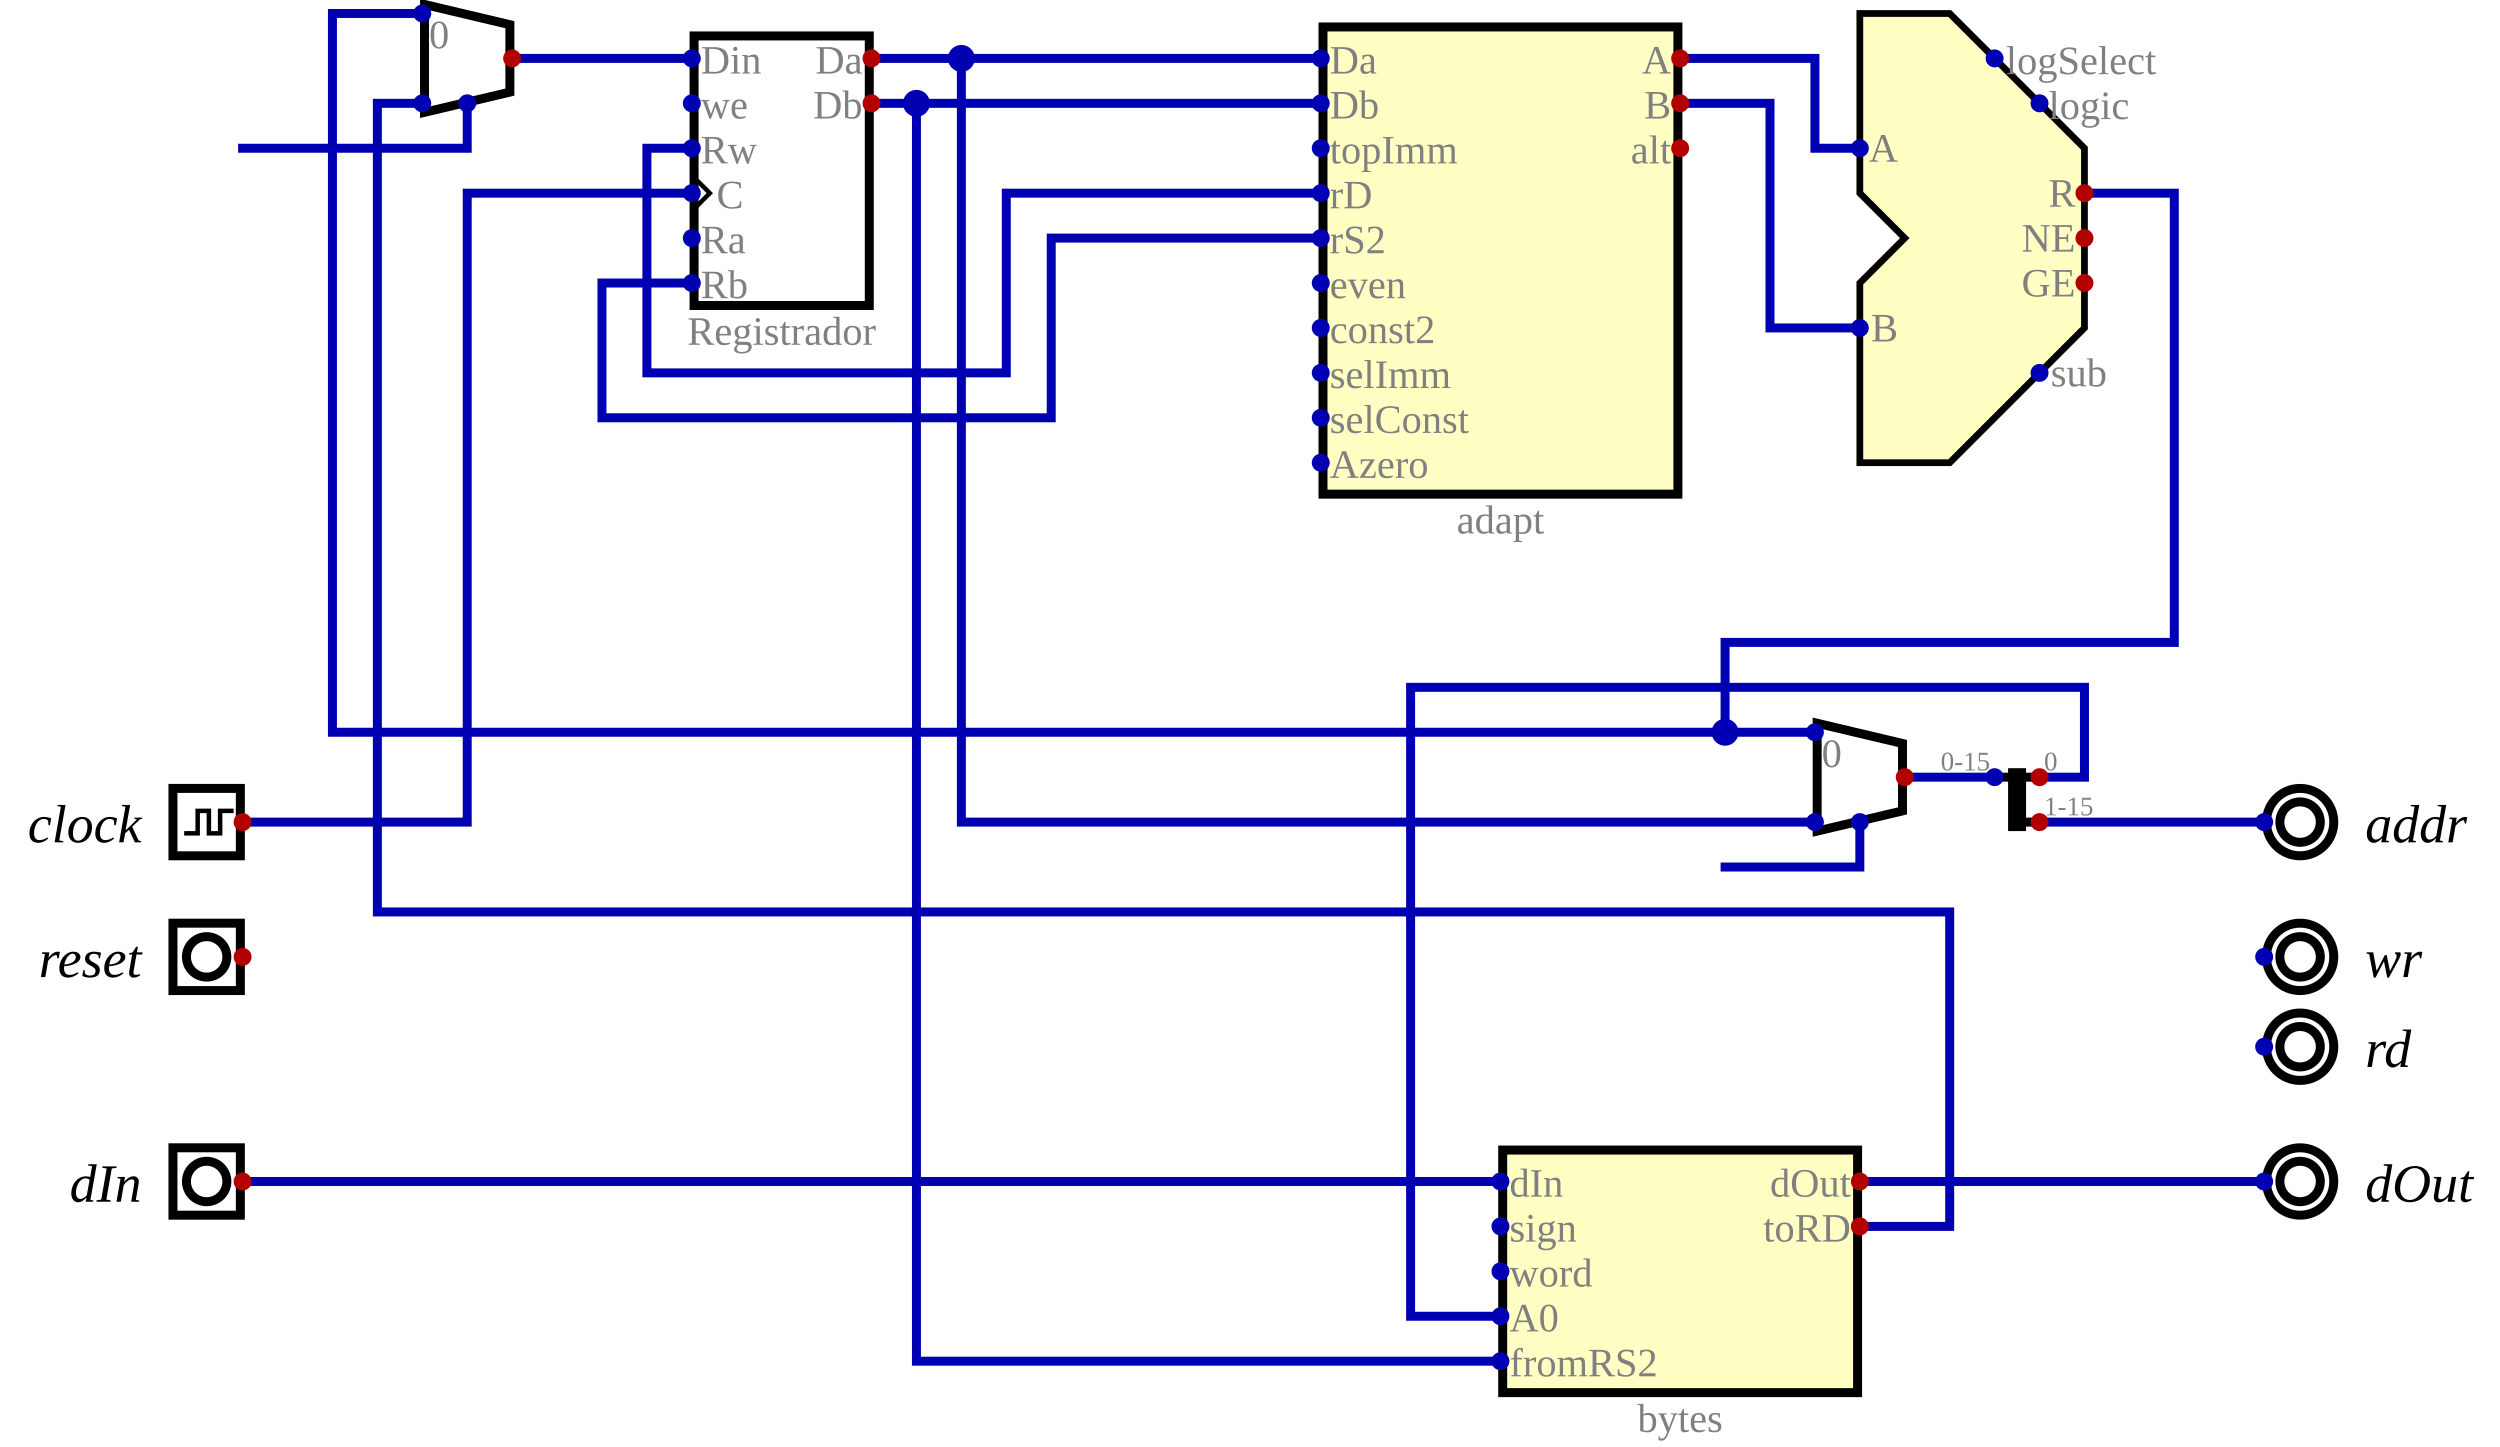
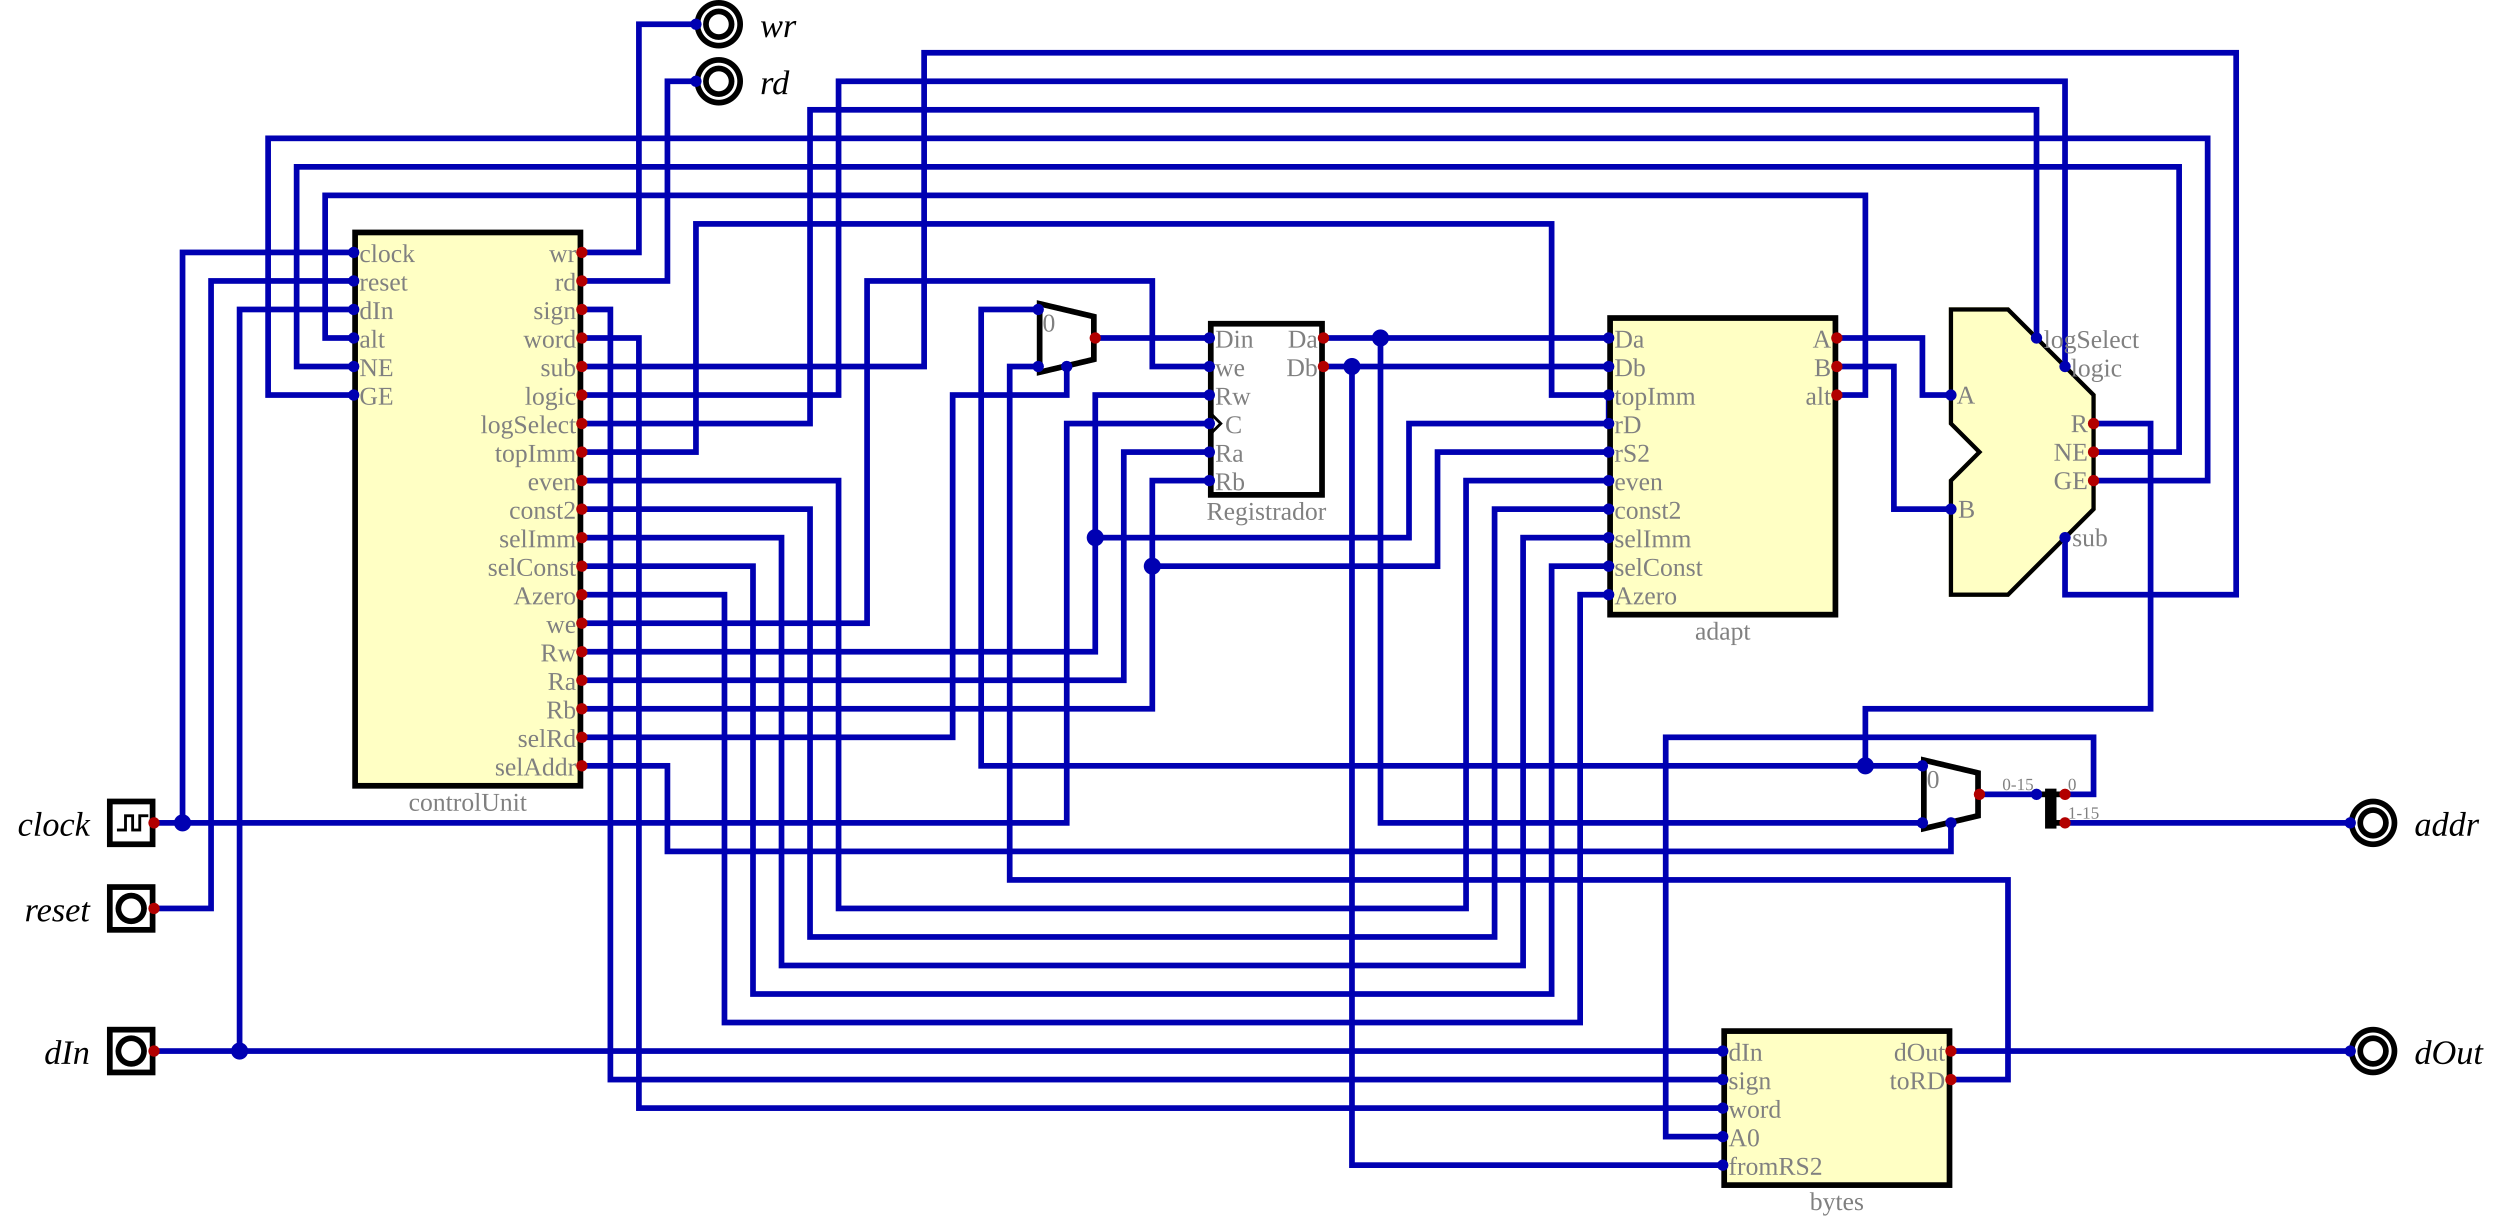
- <svg xmlns="http://www.w3.org/2000/svg" width="166.95mm" height="96.6mm" viewBox="172 -206 1113 644">
+ <svg xmlns="http://www.w3.org/2000/svg" width="262.95mm" height="128.25mm" viewBox="-368 -417 1753 855">
  <g stroke-linecap="square">
-     <path d="M 1080,160 L 1180,160" stroke="#0000b2" stroke-width="4.0" fill="none" />
-     <path d="M 600,-180 L 600,160 L 980,160" stroke="#0000b2" stroke-width="4.0" fill="none" />
-     <path d="M 280,160 L 380,160 L 380,-120 L 480,-120" stroke="#0000b2" stroke-width="4.0" fill="none" />
-     <path d="M 1000,320 L 1180,320" stroke="#0000b2" stroke-width="4.0" fill="none" />
-     <path d="M 280,320 L 840,320" stroke="#0000b2" stroke-width="4.0" fill="none" />
-     <path d="M 280,-140 L 380,-140 L 380,-160" stroke="#0000b2" stroke-width="4.0" fill="none" />
+     <path d="M 1000,320 L 1280,320" stroke="#0000b2" stroke-width="4.0" fill="none" />
+     <path d="M -260,320 L -200,320 L 840,320" stroke="#0000b2" stroke-width="4.0" fill="none" />
+     <path d="M 40,0 L 140,0 L 140,300 L 740,300 L 740,0 L 760,0" stroke="#0000b2" stroke-width="4.0" fill="none" />
+     <path d="M 1080,-40 L 1080,0 L 1200,0 L 1200,-380 L 280,-380 L 280,-160 L 40,-160" stroke="#0000b2" stroke-width="4.0" fill="none" />
+     <path d="M -200,320 L -200,-200 L -120,-200" stroke="#0000b2" stroke-width="4.0" fill="none" />
+     <path d="M 40,-200 L 60,-200 L 60,340 L 840,340" stroke="#0000b2" stroke-width="4.0" fill="none" />
+     <path d="M 920,-140 L 940,-140 L 940,-280 L -140,-280 L -140,-180 L -120,-180" stroke="#0000b2" stroke-width="4.0" fill="none" />
+     <path d="M 40,-140 L 220,-140 L 220,-360 L 1080,-360 L 1080,-160" stroke="#0000b2" stroke-width="4.0" fill="none" />
    <path d="M 1080,140 L 1100,140 L 1100,100 L 800,100 L 800,380 L 840,380" stroke="#0000b2" stroke-width="4.0" fill="none" />
    <path d="M 1020,140 L 1060,140" stroke="#0000b2" stroke-width="4.0" fill="none" />
+     <path d="M 1100,-80 L 1180,-80 L 1180,-320 L -180,-320 L -180,-140 L -120,-140" stroke="#0000b2" stroke-width="4.0" fill="none" />
+     <path d="M 40,-80 L 220,-80 L 220,220 L 660,220 L 660,-80 L 760,-80" stroke="#0000b2" stroke-width="4.0" fill="none" />
    <path d="M 580,-160 L 580,400 L 840,400" stroke="#0000b2" stroke-width="4.0" fill="none" />
    <path d="M 940,120 L 940,80 L 1140,80 L 1140,-120 L 1100,-120" stroke="#0000b2" stroke-width="4.0" fill="none" />
+     <path d="M 40,80 L 440,80 L 440,-20" stroke="#0000b2" stroke-width="4.0" fill="none" />
+     <path d="M 40,-20 L 160,-20 L 160,280 L 720,280 L 720,-20 L 760,-20" stroke="#0000b2" stroke-width="4.0" fill="none" />
+     <path d="M 40,20 L 240,20 L 240,-220 L 440,-220 L 440,-160 L 480,-160" stroke="#0000b2" stroke-width="4.0" fill="none" />
+     <path d="M 40,-220 L 100,-220 L 100,-360 L 120,-360" stroke="#0000b2" stroke-width="4.0" fill="none" />
+     <path d="M -260,220 L -220,220 L -220,-220 L -120,-220" stroke="#0000b2" stroke-width="4.0" fill="none" />
+     <path d="M 560,-160 L 580,-160 L 760,-160" stroke="#0000b2" stroke-width="4.0" fill="none" />
+     <path d="M 920,-160 L 960,-160 L 960,-60 L 1000,-60" stroke="#0000b2" stroke-width="4.0" fill="none" />
+     <path d="M 1080,160 L 1280,160" stroke="#0000b2" stroke-width="4.0" fill="none" />
+     <path d="M 600,-180 L 600,160 L 980,160" stroke="#0000b2" stroke-width="4.0" fill="none" />
+     <path d="M -260,160 L -240,160 L 380,160 L 380,-120 L 480,-120" stroke="#0000b2" stroke-width="4.0" fill="none" />
+     <path d="M 1100,-100 L 1160,-100 L 1160,-300 L -160,-300 L -160,-160 L -120,-160" stroke="#0000b2" stroke-width="4.0" fill="none" />
+     <path d="M 40,-100 L 120,-100 L 120,-260 L 720,-260 L 720,-140 L 760,-140 L 760,-120 L 620,-120 L 620,-40 L 400,-40 L 400,-140 L 480,-140" stroke="#0000b2" stroke-width="4.0" fill="none" />
+     <path d="M 40,100 L 300,100 L 300,-140 L 380,-140 L 380,-160" stroke="#0000b2" stroke-width="4.0" fill="none" />
+     <path d="M 40,-40 L 180,-40 L 180,260 L 700,260 L 700,-40 L 760,-40" stroke="#0000b2" stroke-width="4.0" fill="none" />
+     <path d="M 40,40 L 400,40 L 400,-40" stroke="#0000b2" stroke-width="4.0" fill="none" />
+     <path d="M -240,160 L -240,-240 L -120,-240" stroke="#0000b2" stroke-width="4.0" fill="none" />
+     <path d="M 40,-240 L 80,-240 L 80,-400 L 120,-400" stroke="#0000b2" stroke-width="4.0" fill="none" />
    <path d="M 560,-180 L 600,-180 L 760,-180" stroke="#0000b2" stroke-width="4.0" fill="none" />
    <path d="M 400,-180 L 480,-180" stroke="#0000b2" stroke-width="4.0" fill="none" />
    <path d="M 920,-180 L 980,-180 L 980,-140 L 1000,-140" stroke="#0000b2" stroke-width="4.0" fill="none" />
-     <path d="M 940,180 L 1000,180 L 1000,160" stroke="#0000b2" stroke-width="4.0" fill="none" />
-     <path d="M 560,-160 L 580,-160 L 760,-160" stroke="#0000b2" stroke-width="4.0" fill="none" />
-     <path d="M 920,-160 L 960,-160 L 960,-60 L 1000,-60" stroke="#0000b2" stroke-width="4.0" fill="none" />
+     <path d="M 40,-180 L 80,-180 L 80,360 L 840,360" stroke="#0000b2" stroke-width="4.0" fill="none" />
+     <path d="M 40,-120 L 200,-120 L 200,-340 L 1060,-340 L 1060,-180" stroke="#0000b2" stroke-width="4.0" fill="none" />
+     <path d="M 40,120 L 100,120 L 100,180 L 1000,180 L 1000,160" stroke="#0000b2" stroke-width="4.0" fill="none" />
+     <path d="M 40,-60 L 200,-60 L 200,240 L 680,240 L 680,-60 L 760,-60" stroke="#0000b2" stroke-width="4.0" fill="none" />
+     <path d="M 40,60 L 420,60 L 420,-100 L 480,-100" stroke="#0000b2" stroke-width="4.0" fill="none" />
    <path d="M 360,-200 L 320,-200 L 320,120 L 940,120 L 980,120" stroke="#0000b2" stroke-width="4.0" fill="none" />
-     <path d="M 760,-120 L 620,-120 L 620,-40 L 460,-40 L 460,-140 L 480,-140" stroke="#0000b2" stroke-width="4.0" fill="none" />
    <path d="M 1000,340 L 1040,340 L 1040,200 L 340,200 L 340,-160 L 360,-160" stroke="#0000b2" stroke-width="4.0" fill="none" />
    <path d="M 480,-80 L 440,-80 L 440,-20 L 640,-20 L 640,-100 L 760,-100" stroke="#0000b2" stroke-width="4.0" fill="none" />
    <path d="M 1060,140 L 1070,140 L 1080,140" stroke="#000000" stroke-width="4.0" fill="none" />
    <path d="M 1080,160 L 1070,160" stroke="#000000" stroke-width="4.0" fill="none" />
    <g>
+       <circle cx="-200.0" cy="320.0" r="4.0" stroke="#0000b2" stroke-width="4.0" fill="#0000b2" />
+       <circle cx="440.0" cy="-20.0" r="4.0" stroke="#0000b2" stroke-width="4.0" fill="#0000b2" />
+       <circle cx="580.0" cy="-160.0" r="4.0" stroke="#0000b2" stroke-width="4.0" fill="#0000b2" />
+       <circle cx="-240.0" cy="160.0" r="4.0" stroke="#0000b2" stroke-width="4.0" fill="#0000b2" />
+       <circle cx="400.0" cy="-40.0" r="4.0" stroke="#0000b2" stroke-width="4.0" fill="#0000b2" />
      <circle cx="600.0" cy="-180.0" r="4.0" stroke="#0000b2" stroke-width="4.0" fill="#0000b2" />
      <circle cx="940.0" cy="120.0" r="4.0" stroke="#0000b2" stroke-width="4.0" fill="#0000b2" />
-       <circle cx="580.0" cy="-160.0" r="4.0" stroke="#0000b2" stroke-width="4.0" fill="#0000b2" />
-     </g>
-     <g>
-       <circle cx="1196.0" cy="160.0" r="9.0" stroke="#000000" stroke-width="4.0" fill="none" />
-       <circle cx="1196.0" cy="160.0" r="15.0" stroke="#000000" stroke-width="4.0" fill="none" />
-       <text text-anchor="start" x="1225.0" y="169.0" fill="#000000" style="font-size:24px">
+     </g>
+     <g>
+       <circle cx="1296.0" cy="160.0" r="9.0" stroke="#000000" stroke-width="4.0" fill="none" />
+       <circle cx="1296.0" cy="160.0" r="15.0" stroke="#000000" stroke-width="4.0" fill="none" />
+       <text text-anchor="start" x="1325.0" y="169.0" fill="#000000" style="font-size:24px">
        <tspan style="font-style:italic;">addr</tspan>
      </text>
-       <circle cx="1180.0" cy="160.0" r="2.0" stroke="#0000b2" stroke-width="4.0" fill="#0000b2" />
-     </g>
-     <g>
-       <circle cx="1196.0" cy="220.0" r="9.0" stroke="#000000" stroke-width="4.0" fill="none" />
-       <circle cx="1196.0" cy="220.0" r="15.0" stroke="#000000" stroke-width="4.0" fill="none" />
-       <text text-anchor="start" x="1225.0" y="229.0" fill="#000000" style="font-size:24px">
+       <circle cx="1280.0" cy="160.0" r="2.0" stroke="#0000b2" stroke-width="4.0" fill="#0000b2" />
+     </g>
+     <g>
+       <circle cx="136.0" cy="-400.0" r="9.0" stroke="#000000" stroke-width="4.0" fill="none" />
+       <circle cx="136.0" cy="-400.0" r="15.0" stroke="#000000" stroke-width="4.0" fill="none" />
+       <text text-anchor="start" x="165.0" y="-391.0" fill="#000000" style="font-size:24px">
        <tspan style="font-style:italic;">wr</tspan>
      </text>
-       <circle cx="1180.0" cy="220.0" r="2.0" stroke="#0000b2" stroke-width="4.0" fill="#0000b2" />
-     </g>
-     <g>
-       <circle cx="1196.0" cy="320.0" r="9.0" stroke="#000000" stroke-width="4.0" fill="none" />
-       <circle cx="1196.0" cy="320.0" r="15.0" stroke="#000000" stroke-width="4.0" fill="none" />
-       <text text-anchor="start" x="1225.0" y="329.0" fill="#000000" style="font-size:24px">
+       <circle cx="120.0" cy="-400.0" r="2.0" stroke="#0000b2" stroke-width="4.0" fill="#0000b2" />
+     </g>
+     <g>
+       <circle cx="1296.0" cy="320.0" r="9.0" stroke="#000000" stroke-width="4.0" fill="none" />
+       <circle cx="1296.0" cy="320.0" r="15.0" stroke="#000000" stroke-width="4.0" fill="none" />
+       <text text-anchor="start" x="1325.0" y="329.0" fill="#000000" style="font-size:24px">
        <tspan style="font-style:italic;">dOut</tspan>
      </text>
-       <circle cx="1180.0" cy="320.0" r="2.0" stroke="#0000b2" stroke-width="4.0" fill="#0000b2" />
-     </g>
-     <g>
-       <path d="M 249,145 L 279,145 L 279,175 L 249,175 Z" stroke="#000000" stroke-width="4.0" fill="none" />
-       <text text-anchor="end" x="235.0" y="169.0" fill="#000000" style="font-size:24px">
+       <circle cx="1280.0" cy="320.0" r="2.0" stroke="#0000b2" stroke-width="4.0" fill="#0000b2" />
+     </g>
+     <g>
+       <path d="M -291,145 L -261,145 L -261,175 L -291,175 Z" stroke="#000000" stroke-width="4.0" fill="none" />
+       <text text-anchor="end" x="-305.0" y="169.0" fill="#000000" style="font-size:24px">
        <tspan style="font-style:italic;">clock</tspan>
      </text>
-       <path d="M 255,165 L 260,165 L 260,155 L 265,155 L 265,165 L 270,165 L 270,155 L 275,155" stroke="#000000" stroke-width="2.0" fill="none" />
-       <circle cx="280.0" cy="160.0" r="2.0" stroke="#b20000" stroke-width="4.0" fill="#b20000" />
-     </g>
-     <g>
-       <path d="M 249,205 L 279,205 L 279,235 L 249,235 Z" stroke="#000000" stroke-width="4.0" fill="none" />
-       <circle cx="264.0" cy="220.0" r="9.0" stroke="#000000" stroke-width="4.0" fill="none" />
-       <text text-anchor="end" x="235.0" y="229.0" fill="#000000" style="font-size:24px">
+       <path d="M -285,165 L -280,165 L -280,155 L -275,155 L -275,165 L -270,165 L -270,155 L -265,155" stroke="#000000" stroke-width="2.0" fill="none" />
+       <circle cx="-260.0" cy="160.0" r="2.0" stroke="#b20000" stroke-width="4.0" fill="#b20000" />
+     </g>
+     <g>
+       <path d="M -291,205 L -261,205 L -261,235 L -291,235 Z" stroke="#000000" stroke-width="4.0" fill="none" />
+       <circle cx="-276.0" cy="220.0" r="9.0" stroke="#000000" stroke-width="4.0" fill="none" />
+       <text text-anchor="end" x="-305.0" y="229.0" fill="#000000" style="font-size:24px">
        <tspan style="font-style:italic;">reset</tspan>
      </text>
-       <circle cx="280.0" cy="220.0" r="2.0" stroke="#b20000" stroke-width="4.0" fill="#b20000" />
-     </g>
-     <g>
-       <path d="M 249,305 L 279,305 L 279,335 L 249,335 Z" stroke="#000000" stroke-width="4.0" fill="none" />
-       <circle cx="264.0" cy="320.0" r="9.0" stroke="#000000" stroke-width="4.0" fill="none" />
-       <text text-anchor="end" x="235.0" y="329.0" fill="#000000" style="font-size:24px">
+       <circle cx="-260.0" cy="220.0" r="2.0" stroke="#b20000" stroke-width="4.0" fill="#b20000" />
+     </g>
+     <g>
+       <path d="M -291,305 L -261,305 L -261,335 L -291,335 Z" stroke="#000000" stroke-width="4.0" fill="none" />
+       <circle cx="-276.0" cy="320.0" r="9.0" stroke="#000000" stroke-width="4.0" fill="none" />
+       <text text-anchor="end" x="-305.0" y="329.0" fill="#000000" style="font-size:24px">
        <tspan style="font-style:italic;">dIn</tspan>
      </text>
-       <circle cx="280.0" cy="320.0" r="2.0" stroke="#b20000" stroke-width="4.0" fill="#b20000" />
+       <circle cx="-260.0" cy="320.0" r="2.0" stroke="#b20000" stroke-width="4.0" fill="#b20000" />
    </g>
    <g>
      <text text-anchor="end" x="1058.0" y="137.0" fill="#808080" style="font-size:12px">0-15</text>
      <text text-anchor="start" x="1082.0" y="137.0" fill="#808080" style="font-size:12px">0</text>
      <text text-anchor="start" x="1082.0" y="157.0" fill="#808080" style="font-size:12px">1-15</text>
      <path d="M 1068,138 L 1072,138 L 1072,162 L 1068,162 Z" stroke="#000000" stroke-width="4.0" fill="#000000" fill-opacity="1.0" />
      <circle cx="1060.0" cy="140.0" r="2.0" stroke="#0000b2" stroke-width="4.0" fill="#0000b2" />
      <circle cx="1080.0" cy="140.0" r="2.0" stroke="#b20000" stroke-width="4.0" fill="#b20000" />
      <circle cx="1080.0" cy="160.0" r="2.0" stroke="#b20000" stroke-width="4.0" fill="#b20000" />
    </g>
    <g>
-       <circle cx="1196.0" cy="260.0" r="9.0" stroke="#000000" stroke-width="4.0" fill="none" />
-       <circle cx="1196.0" cy="260.0" r="15.0" stroke="#000000" stroke-width="4.0" fill="none" />
-       <text text-anchor="start" x="1225.0" y="269.0" fill="#000000" style="font-size:24px">
+       <circle cx="136.0" cy="-360.0" r="9.0" stroke="#000000" stroke-width="4.0" fill="none" />
+       <circle cx="136.0" cy="-360.0" r="15.0" stroke="#000000" stroke-width="4.0" fill="none" />
+       <text text-anchor="start" x="165.0" y="-351.0" fill="#000000" style="font-size:24px">
        <tspan style="font-style:italic;">rd</tspan>
      </text>
-       <circle cx="1180.0" cy="260.0" r="2.0" stroke="#0000b2" stroke-width="4.0" fill="#0000b2" />
+       <circle cx="120.0" cy="-360.0" r="2.0" stroke="#0000b2" stroke-width="4.0" fill="#0000b2" />
    </g>
    <g>
      <path d="M 841,306 L 999,306 L 999,414 L 841,414 Z" stroke="#ffffb4" stroke-width="0.0" fill="#ffffb4" fill-opacity="0.784" />
      <path d="M 841,306 L 999,306 L 999,414 L 841,414 Z" stroke="#000000" stroke-width="4.0" fill="none" />
      <text text-anchor="start" x="844.0" y="326.75" fill="#808080" style="font-size:18px">dIn</text>
      <text text-anchor="start" x="844.0" y="346.75" fill="#808080" style="font-size:18px">sign</text>
      <text text-anchor="start" x="844.0" y="366.75" fill="#808080" style="font-size:18px">word</text>
      <text text-anchor="start" x="844.0" y="386.75" fill="#808080" style="font-size:18px">A0</text>
      <text text-anchor="start" x="844.0" y="406.75" fill="#808080" style="font-size:18px">fromRS2</text>
      <text text-anchor="end" x="996.0" y="326.75" fill="#808080" style="font-size:18px">dOut</text>
      <text text-anchor="end" x="996.0" y="346.75" fill="#808080" style="font-size:18px">toRD</text>
      <text text-anchor="middle" x="920.0" y="431.5" fill="#808080" style="font-size:18px">bytes</text>
      <circle cx="840.0" cy="320.0" r="2.0" stroke="#0000b2" stroke-width="4.0" fill="#0000b2" />
      <circle cx="840.0" cy="340.0" r="2.0" stroke="#0000b2" stroke-width="4.0" fill="#0000b2" />
      <circle cx="840.0" cy="360.0" r="2.0" stroke="#0000b2" stroke-width="4.0" fill="#0000b2" />
      <circle cx="840.0" cy="380.0" r="2.0" stroke="#0000b2" stroke-width="4.0" fill="#0000b2" />
      <circle cx="840.0" cy="400.0" r="2.0" stroke="#0000b2" stroke-width="4.0" fill="#0000b2" />
      <circle cx="1000.0" cy="320.0" r="2.0" stroke="#b20000" stroke-width="4.0" fill="#b20000" />
      <circle cx="1000.0" cy="340.0" r="2.0" stroke="#b20000" stroke-width="4.0" fill="#b20000" />
    </g>
    <g>
      <path d="M 481,-190 L 559,-190 L 559,-70 L 481,-70 Z" stroke="#000000" stroke-width="4.0" fill="none" />
      <text text-anchor="start" x="484.0" y="-173.25" fill="#808080" style="font-size:18px">Din</text>
      <text text-anchor="start" x="484.0" y="-153.25" fill="#808080" style="font-size:18px">we</text>
      <text text-anchor="start" x="484.0" y="-133.25" fill="#808080" style="font-size:18px">Rw</text>
      <path d="M 481,-113 L 488,-120 L 481,-127" stroke="#000000" stroke-width="2.0" fill="none" />
      <text text-anchor="start" x="491.0" y="-113.25" fill="#808080" style="font-size:18px">C</text>
      <text text-anchor="start" x="484.0" y="-93.25" fill="#808080" style="font-size:18px">Ra</text>
      <text text-anchor="start" x="484.0" y="-73.25" fill="#808080" style="font-size:18px">Rb</text>
      <text text-anchor="end" x="556.0" y="-173.25" fill="#808080" style="font-size:18px">Da</text>
      <text text-anchor="end" x="556.0" y="-153.25" fill="#808080" style="font-size:18px">Db</text>
      <text text-anchor="middle" x="520.0" y="-52.5" fill="#808080" style="font-size:18px">Registrador</text>
      <circle cx="480.0" cy="-180.0" r="2.0" stroke="#0000b2" stroke-width="4.0" fill="#0000b2" />
      <circle cx="480.0" cy="-160.0" r="2.0" stroke="#0000b2" stroke-width="4.0" fill="#0000b2" />
      <circle cx="480.0" cy="-140.0" r="2.0" stroke="#0000b2" stroke-width="4.0" fill="#0000b2" />
      <circle cx="480.0" cy="-120.0" r="2.0" stroke="#0000b2" stroke-width="4.0" fill="#0000b2" />
      <circle cx="480.0" cy="-100.0" r="2.0" stroke="#0000b2" stroke-width="4.0" fill="#0000b2" />
      <circle cx="480.0" cy="-80.0" r="2.0" stroke="#0000b2" stroke-width="4.0" fill="#0000b2" />
      <circle cx="560.0" cy="-180.0" r="2.0" stroke="#b20000" stroke-width="4.0" fill="#b20000" />
      <circle cx="560.0" cy="-160.0" r="2.0" stroke="#b20000" stroke-width="4.0" fill="#b20000" />
    </g>
    <g>
      <path d="M 1100,-140 L 1040,-200 L 1000,-200 L 1000,-120 L 1020,-100 L 1000,-80 L 1000,0 L 1040,0 L 1100,-60 Z" fill-rule="evenodd" stroke="#ffffb4" stroke-width="3.0" fill="#ffffb4" fill-opacity="0.784" />
      <path d="M 1100,-140 L 1040,-200 L 1000,-200 L 1000,-120 L 1020,-100 L 1000,-80 L 1000,0 L 1040,0 L 1100,-60 Z" stroke="#000000" stroke-width="3.0" fill="none" />
      <text text-anchor="start" x="1004.0" y="-134.0" fill="#808080" style="font-size:18px">A</text>
      <text text-anchor="start" x="1005.0" y="-54.0" fill="#808080" style="font-size:18px">B</text>
      <text text-anchor="start" x="1085.0" y="-34.0" fill="#808080" style="font-size:18px">sub</text>
      <text text-anchor="start" x="1065.0" y="-173.0" fill="#808080" style="font-size:18px">logSelect</text>
      <text text-anchor="start" x="1084.0" y="-153.0" fill="#808080" style="font-size:18px">logic</text>
      <text text-anchor="end" x="1096.0" y="-114.0" fill="#808080" style="font-size:18px">R</text>
      <text text-anchor="end" x="1096.0" y="-94.0" fill="#808080" style="font-size:18px">NE</text>
      <text text-anchor="end" x="1096.0" y="-74.0" fill="#808080" style="font-size:18px">GE</text>
      <circle cx="1100.0" cy="-120.0" r="2.0" stroke="#b20000" stroke-width="4.0" fill="#b20000" />
      <circle cx="1100.0" cy="-100.0" r="2.0" stroke="#b20000" stroke-width="4.0" fill="#b20000" />
      <circle cx="1100.0" cy="-80.0" r="2.0" stroke="#b20000" stroke-width="4.0" fill="#b20000" />
      <circle cx="1000.0" cy="-140.0" r="2.0" stroke="#0000b2" stroke-width="4.0" fill="#0000b2" />
      <circle cx="1000.0" cy="-60.0" r="2.0" stroke="#0000b2" stroke-width="4.0" fill="#0000b2" />
      <circle cx="1080.0" cy="-40.0" r="2.0" stroke="#0000b2" stroke-width="4.0" fill="#0000b2" />
      <circle cx="1060.0" cy="-180.0" r="2.0" stroke="#0000b2" stroke-width="4.0" fill="#0000b2" />
      <circle cx="1080.0" cy="-160.0" r="2.0" stroke="#0000b2" stroke-width="4.0" fill="#0000b2" />
    </g>
    <g>
      <path d="M 981,116 L 1019,125 L 1019,155 L 981,164 Z" stroke="#000000" stroke-width="4.0" fill="none" />
      <text text-anchor="start" x="983.0" y="135.5" fill="#808080" style="font-size:18px">0</text>
      <circle cx="1000.0" cy="160.0" r="2.0" stroke="#0000b2" stroke-width="4.0" fill="#0000b2" />
      <circle cx="980.0" cy="120.0" r="2.0" stroke="#0000b2" stroke-width="4.0" fill="#0000b2" />
      <circle cx="980.0" cy="160.0" r="2.0" stroke="#0000b2" stroke-width="4.0" fill="#0000b2" />
      <circle cx="1020.0" cy="140.0" r="2.0" stroke="#b20000" stroke-width="4.0" fill="#b20000" />
    </g>
    <g>
      <path d="M 361,-204 L 399,-195 L 399,-165 L 361,-156 Z" stroke="#000000" stroke-width="4.0" fill="none" />
      <text text-anchor="start" x="363.0" y="-184.5" fill="#808080" style="font-size:18px">0</text>
      <circle cx="380.0" cy="-160.0" r="2.0" stroke="#0000b2" stroke-width="4.0" fill="#0000b2" />
      <circle cx="360.0" cy="-200.0" r="2.0" stroke="#0000b2" stroke-width="4.0" fill="#0000b2" />
      <circle cx="360.0" cy="-160.0" r="2.0" stroke="#0000b2" stroke-width="4.0" fill="#0000b2" />
      <circle cx="400.0" cy="-180.0" r="2.0" stroke="#b20000" stroke-width="4.0" fill="#b20000" />
    </g>
    <g>
      <path d="M 761,-194 L 919,-194 L 919,14 L 761,14 Z" stroke="#ffffb4" stroke-width="0.0" fill="#ffffb4" fill-opacity="0.784" />
      <path d="M 761,-194 L 919,-194 L 919,14 L 761,14 Z" stroke="#000000" stroke-width="4.0" fill="none" />
      <text text-anchor="start" x="764.0" y="-173.25" fill="#808080" style="font-size:18px">Da</text>
      <text text-anchor="start" x="764.0" y="-153.25" fill="#808080" style="font-size:18px">Db</text>
      <text text-anchor="start" x="764.0" y="-133.25" fill="#808080" style="font-size:18px">topImm</text>
      <text text-anchor="start" x="764.0" y="-113.25" fill="#808080" style="font-size:18px">rD</text>
      <text text-anchor="start" x="764.0" y="-93.25" fill="#808080" style="font-size:18px">rS2</text>
      <text text-anchor="start" x="764.0" y="-73.25" fill="#808080" style="font-size:18px">even</text>
      <text text-anchor="start" x="764.0" y="-53.25" fill="#808080" style="font-size:18px">const2</text>
      <text text-anchor="start" x="764.0" y="-33.25" fill="#808080" style="font-size:18px">selImm</text>
      <text text-anchor="start" x="764.0" y="-13.25" fill="#808080" style="font-size:18px">selConst</text>
      <text text-anchor="start" x="764.0" y="6.75" fill="#808080" style="font-size:18px">Azero</text>
      <text text-anchor="end" x="916.0" y="-173.25" fill="#808080" style="font-size:18px">A</text>
      <text text-anchor="end" x="916.0" y="-153.25" fill="#808080" style="font-size:18px">B</text>
      <text text-anchor="end" x="916.0" y="-133.25" fill="#808080" style="font-size:18px">alt</text>
      <text text-anchor="middle" x="840.0" y="31.5" fill="#808080" style="font-size:18px">adapt</text>
      <circle cx="760.0" cy="-180.0" r="2.0" stroke="#0000b2" stroke-width="4.0" fill="#0000b2" />
      <circle cx="760.0" cy="-160.0" r="2.0" stroke="#0000b2" stroke-width="4.0" fill="#0000b2" />
      <circle cx="760.0" cy="-140.0" r="2.0" stroke="#0000b2" stroke-width="4.0" fill="#0000b2" />
      <circle cx="760.0" cy="-120.0" r="2.0" stroke="#0000b2" stroke-width="4.0" fill="#0000b2" />
      <circle cx="760.0" cy="-100.0" r="2.0" stroke="#0000b2" stroke-width="4.0" fill="#0000b2" />
      <circle cx="760.0" cy="-80.0" r="2.0" stroke="#0000b2" stroke-width="4.0" fill="#0000b2" />
      <circle cx="760.0" cy="-60.0" r="2.0" stroke="#0000b2" stroke-width="4.0" fill="#0000b2" />
      <circle cx="760.0" cy="-40.0" r="2.0" stroke="#0000b2" stroke-width="4.0" fill="#0000b2" />
      <circle cx="760.0" cy="-20.0" r="2.0" stroke="#0000b2" stroke-width="4.0" fill="#0000b2" />
      <circle cx="760.0" cy="0.0" r="2.0" stroke="#0000b2" stroke-width="4.0" fill="#0000b2" />
      <circle cx="920.0" cy="-180.0" r="2.0" stroke="#b20000" stroke-width="4.0" fill="#b20000" />
      <circle cx="920.0" cy="-160.0" r="2.0" stroke="#b20000" stroke-width="4.0" fill="#b20000" />
      <circle cx="920.0" cy="-140.0" r="2.0" stroke="#b20000" stroke-width="4.0" fill="#b20000" />
    </g>
+     <g>
+       <path d="M -119,-254 L 39,-254 L 39,134 L -119,134 Z" stroke="#ffffb4" stroke-width="0.0" fill="#ffffb4" fill-opacity="0.784" />
+       <path d="M -119,-254 L 39,-254 L 39,134 L -119,134 Z" stroke="#000000" stroke-width="4.0" fill="none" />
+       <text text-anchor="start" x="-116.0" y="-233.25" fill="#808080" style="font-size:18px">clock</text>
+       <text text-anchor="start" x="-116.0" y="-213.25" fill="#808080" style="font-size:18px">reset</text>
+       <text text-anchor="start" x="-116.0" y="-193.25" fill="#808080" style="font-size:18px">dIn</text>
+       <text text-anchor="start" x="-116.0" y="-173.25" fill="#808080" style="font-size:18px">alt</text>
+       <text text-anchor="start" x="-116.0" y="-153.25" fill="#808080" style="font-size:18px">NE</text>
+       <text text-anchor="start" x="-116.0" y="-133.25" fill="#808080" style="font-size:18px">GE</text>
+       <text text-anchor="end" x="36.0" y="-233.25" fill="#808080" style="font-size:18px">wr</text>
+       <text text-anchor="end" x="36.0" y="-213.25" fill="#808080" style="font-size:18px">rd</text>
+       <text text-anchor="end" x="36.0" y="-193.25" fill="#808080" style="font-size:18px">sign</text>
+       <text text-anchor="end" x="36.0" y="-173.25" fill="#808080" style="font-size:18px">word</text>
+       <text text-anchor="end" x="36.0" y="-153.25" fill="#808080" style="font-size:18px">sub</text>
+       <text text-anchor="end" x="36.0" y="-133.25" fill="#808080" style="font-size:18px">logic</text>
+       <text text-anchor="end" x="36.0" y="-113.25" fill="#808080" style="font-size:18px">logSelect</text>
+       <text text-anchor="end" x="36.0" y="-93.25" fill="#808080" style="font-size:18px">topImm</text>
+       <text text-anchor="end" x="36.0" y="-73.25" fill="#808080" style="font-size:18px">even</text>
+       <text text-anchor="end" x="36.0" y="-53.25" fill="#808080" style="font-size:18px">const2</text>
+       <text text-anchor="end" x="36.0" y="-33.25" fill="#808080" style="font-size:18px">selImm</text>
+       <text text-anchor="end" x="36.0" y="-13.25" fill="#808080" style="font-size:18px">selConst</text>
+       <text text-anchor="end" x="36.0" y="6.75" fill="#808080" style="font-size:18px">Azero</text>
+       <text text-anchor="end" x="36.0" y="26.75" fill="#808080" style="font-size:18px">we</text>
+       <text text-anchor="end" x="36.0" y="46.75" fill="#808080" style="font-size:18px">Rw</text>
+       <text text-anchor="end" x="36.0" y="66.75" fill="#808080" style="font-size:18px">Ra</text>
+       <text text-anchor="end" x="36.0" y="86.75" fill="#808080" style="font-size:18px">Rb</text>
+       <text text-anchor="end" x="36.0" y="106.75" fill="#808080" style="font-size:18px">selRd</text>
+       <text text-anchor="end" x="36.0" y="126.75" fill="#808080" style="font-size:18px">selAddr</text>
+       <text text-anchor="middle" x="-40.0" y="151.5" fill="#808080" style="font-size:18px">controlUnit</text>
+       <circle cx="-120.0" cy="-240.0" r="2.0" stroke="#0000b2" stroke-width="4.0" fill="#0000b2" />
+       <circle cx="-120.0" cy="-220.0" r="2.0" stroke="#0000b2" stroke-width="4.0" fill="#0000b2" />
+       <circle cx="-120.0" cy="-200.0" r="2.0" stroke="#0000b2" stroke-width="4.0" fill="#0000b2" />
+       <circle cx="-120.0" cy="-180.0" r="2.0" stroke="#0000b2" stroke-width="4.0" fill="#0000b2" />
+       <circle cx="-120.0" cy="-160.0" r="2.0" stroke="#0000b2" stroke-width="4.0" fill="#0000b2" />
+       <circle cx="-120.0" cy="-140.0" r="2.0" stroke="#0000b2" stroke-width="4.0" fill="#0000b2" />
+       <circle cx="40.0" cy="-240.0" r="2.0" stroke="#b20000" stroke-width="4.0" fill="#b20000" />
+       <circle cx="40.0" cy="-220.0" r="2.0" stroke="#b20000" stroke-width="4.0" fill="#b20000" />
+       <circle cx="40.0" cy="-200.0" r="2.0" stroke="#b20000" stroke-width="4.0" fill="#b20000" />
+       <circle cx="40.0" cy="-180.0" r="2.0" stroke="#b20000" stroke-width="4.0" fill="#b20000" />
+       <circle cx="40.0" cy="-160.0" r="2.0" stroke="#b20000" stroke-width="4.0" fill="#b20000" />
+       <circle cx="40.0" cy="-140.0" r="2.0" stroke="#b20000" stroke-width="4.0" fill="#b20000" />
+       <circle cx="40.0" cy="-120.0" r="2.0" stroke="#b20000" stroke-width="4.0" fill="#b20000" />
+       <circle cx="40.0" cy="-100.0" r="2.0" stroke="#b20000" stroke-width="4.0" fill="#b20000" />
+       <circle cx="40.0" cy="-80.0" r="2.0" stroke="#b20000" stroke-width="4.0" fill="#b20000" />
+       <circle cx="40.0" cy="-60.0" r="2.0" stroke="#b20000" stroke-width="4.0" fill="#b20000" />
+       <circle cx="40.0" cy="-40.0" r="2.0" stroke="#b20000" stroke-width="4.0" fill="#b20000" />
+       <circle cx="40.0" cy="-20.0" r="2.0" stroke="#b20000" stroke-width="4.0" fill="#b20000" />
+       <circle cx="40.0" cy="0.0" r="2.0" stroke="#b20000" stroke-width="4.0" fill="#b20000" />
+       <circle cx="40.0" cy="20.0" r="2.0" stroke="#b20000" stroke-width="4.0" fill="#b20000" />
+       <circle cx="40.0" cy="40.0" r="2.0" stroke="#b20000" stroke-width="4.0" fill="#b20000" />
+       <circle cx="40.0" cy="60.0" r="2.0" stroke="#b20000" stroke-width="4.0" fill="#b20000" />
+       <circle cx="40.0" cy="80.0" r="2.0" stroke="#b20000" stroke-width="4.0" fill="#b20000" />
+       <circle cx="40.0" cy="100.0" r="2.0" stroke="#b20000" stroke-width="4.0" fill="#b20000" />
+       <circle cx="40.0" cy="120.0" r="2.0" stroke="#b20000" stroke-width="4.0" fill="#b20000" />
+     </g>
  </g>
</svg>
